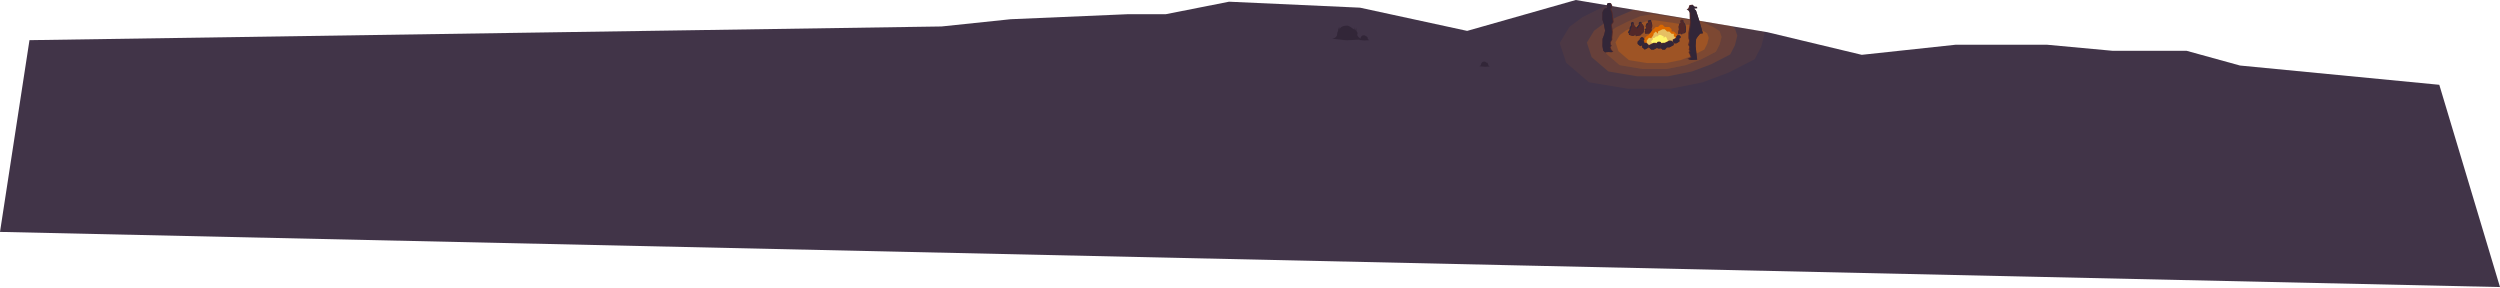
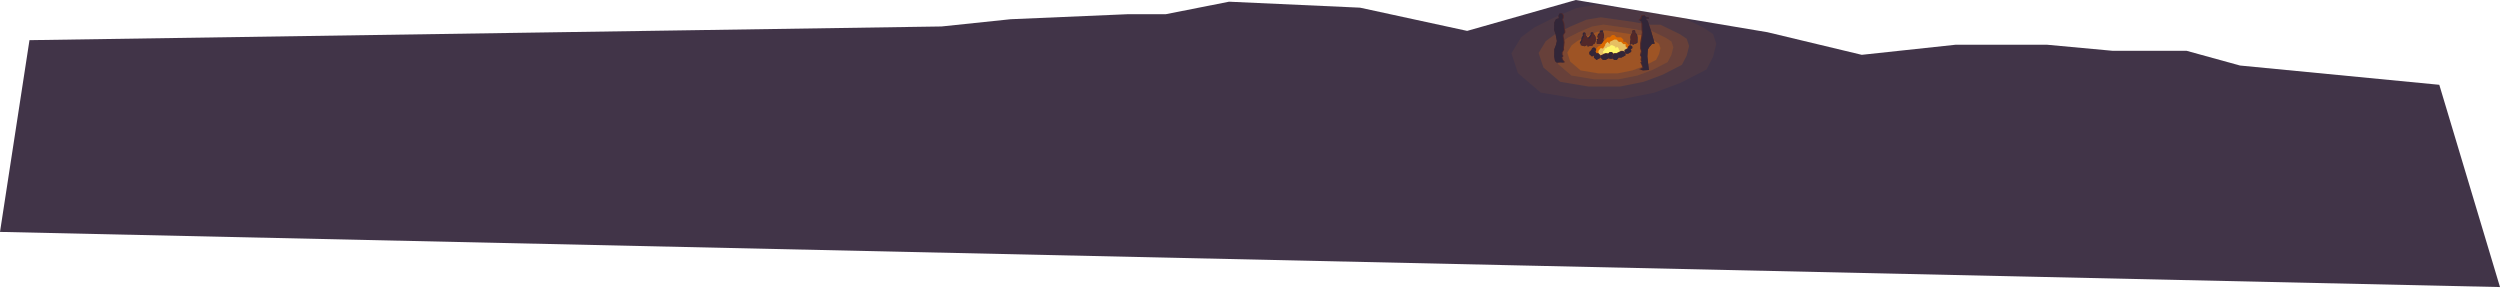
<svg xmlns="http://www.w3.org/2000/svg" width="100%" height="100%" viewBox="0 0 2871 330" version="1.1" xml:space="preserve" style="fill-rule:evenodd;clip-rule:evenodd;stroke-linejoin:round;stroke-miterlimit:1.414;">
  <g transform="matrix(1,0,0,1,-3104.24,-1843.58)">
+     <g transform="matrix(6.45239,0,0,4.17975,-6764.53,-1570.3)">
+       <g transform="matrix(-0.154981,0,0,0.239249,2196.05,326.161)">
+         <path d="M1499.72,2147.98L1728.56,2125.86L1789.84,2108.97L1874.64,2108.97L1950.25,2101.98L2055.19,2101.98L2162.96,2113.56L2271.28,2087.6L2491.39,2050.62L2616.12,2086.08L2739.18,2059.41L2889.58,2052.56L2962.05,2066.88L3005.04,2066.88L3140.38,2072.68L3219.79,2081L4267.16,2096.73L4301.01,2316.93L2550.16,2355.55L1430.01,2380.27L1499.72,2147.98Z" style="fill:rgb(65,52,72);" />
+         <clipPath id="_clip1">
+           <path d="M1499.72,2147.98L1728.56,2125.86L1789.84,2108.97L1874.64,2108.97L1950.25,2101.98L2055.19,2101.98L2162.96,2113.56L2271.28,2087.6L2491.39,2050.62L2616.12,2086.08L2739.18,2059.41L2889.58,2052.56L2962.05,2066.88L3005.04,2066.88L3140.38,2072.68L3219.79,2081L4267.16,2096.73L4301.01,2316.93L2550.16,2355.55L1430.01,2380.27L1499.72,2147.98Z" />
+         </clipPath>
+         <g clip-path="url(#_clip1)">
+           <g transform="matrix(-9.23405,0,0,5.98166,19840.5,-2879.41)">
+             <g transform="matrix(0.184037,0,0,0.284103,907.518,314.961)">
+               <path d="M5272,1827.93L5274,1834L5281,1840L5293,1842L5306,1842L5316,1840L5324,1837L5332,1832.89L5334,1829L5335,1825L5334,1822L5331,1820L5323,1816.11L5318,1816.11L5312,1815L5298,1813L5292,1814L5285,1817L5279,1820L5275,1822.97L5272,1827.93" style="fill:rgb(255,121,0);fill-opacity:0.25;" />
+             </g>
+             <g transform="matrix(0.234878,0,0,0.362588,637.882,171.53)">
+               <path d="M5272,1827.93L5274,1834L5281,1840L5293,1842L5306,1842L5316,1840L5324,1837L5332,1832.89L5334,1829L5335,1825L5334,1822L5331,1820L5323,1816.11L5318,1816.11L5312,1815L5298,1813L5292,1814L5285,1817L5279,1820L5275,1822.97L5272,1827.93" style="fill:rgb(255,121,0);fill-opacity:0.148;" />
+             </g>
+             <g transform="matrix(0.297035,0,0,0.458542,308.23,-3.82628)">
+               <path d="M5272,1827.93L5274,1834L5281,1840L5293,1842L5306,1842L5316,1840L5324,1837L5332,1832.89L5334,1829L5335,1825L5334,1822L5331,1820L5323,1816.11L5318,1816.11L5312,1815L5298,1813L5292,1814L5285,1817L5279,1820L5275,1822.97L5272,1827.93" style="fill:rgb(255,121,0);fill-opacity:0.148;" />
+             </g>
+             <g transform="matrix(0.404469,0,0,0.62439,-261.544,-306.913)">
+               <path d="M5272,1827.93L5274,1834L5281,1840L5293,1842L5306,1842L5316,1840L5324,1837L5332,1832.89L5334,1829L5335,1825L5334,1822L5331,1820L5323,1816.11L5318,1816.11L5312,1815L5298,1813L5292,1814L5285,1817L5279,1820L5275,1822.97L5272,1827.93" style="fill:rgb(255,121,0);fill-opacity:0.06;" />
+             </g>
+             <g transform="matrix(0.280898,0,0,0.43363,394.007,42.1479)">
+               <path d="M5295,1825L5296,1824L5297,1823.5L5297,1822L5298,1822L5299,1821L5300,1820L5301,1820L5302,1819L5303,1819L5304,1820L5306,1820L5307,1821L5307,1822L5308,1822L5310,1824L5309,1826L5306,1827L5303,1828L5299,1828L5296,1828L5294,1826L5295,1825" style="fill:rgb(218,104,0);" />
+               <clipPath id="_clip2">
+                 <path d="M5295,1825L5296,1824L5297,1823.5L5297,1822L5298,1822L5299,1821L5300,1820L5301,1820L5302,1819L5303,1819L5304,1820L5306,1820L5307,1821L5307,1822L5308,1822L5310,1824L5309,1826L5306,1827L5303,1828L5299,1828L5296,1828L5294,1826L5295,1825" />
+               </clipPath>
+               <g clip-path="url(#_clip2)">
+                 <g>
+                   <path d="M5296,1828L5296,1826L5297,1824.75L5298,1825L5299,1823.5L5299,1823L5300,1822L5301,1823L5301,1822L5303,1821L5304,1821L5305,1822L5306,1822L5307,1823L5308,1823L5308,1824L5309,1825L5309,1825.5L5308,1827L5306,1828L5303,1828L5299,1828L5296,1828" style="fill:rgb(230,191,99);" />
+                   <clipPath id="_clip3">
+                     <path d="M5296,1828L5296,1826L5297,1824.75L5298,1825L5299,1823.5L5299,1823L5300,1822L5301,1823L5301,1822L5303,1821L5304,1821L5305,1822L5306,1822L5307,1823L5308,1823L5308,1824L5309,1825L5309,1825.5L5308,1827L5306,1828L5303,1828L5299,1828L5296,1828" />
+                   </clipPath>
+                   <g clip-path="url(#_clip3)">
+                     <g id="_-Curve-" transform="matrix(-0.692308,0,0,0.692308,8973.46,562.808)">
+                       <path d="M5296,1828L5296,1826L5297,1824.75L5298,1825L5299,1823.5L5299,1823L5300,1822L5301,1823L5301,1822L5303,1821L5304,1821L5305,1822L5306,1822L5307,1823L5308,1823L5308,1824L5309,1825L5309,1825.5L5308,1827L5306,1828L5303,1828L5299,1828L5296,1828" style="fill:rgb(255,245,107);" />
+                     </g>
+                   </g>
+                 </g>
+               </g>
+             </g>
+             <g transform="matrix(1.81246,0,0,1.81246,-1506.14,-630.183)">
+               <g transform="matrix(0.154981,0,0,0.239249,1048.38,370.949)">
+                 <path d="M5297,1829L5298,1830L5299.16,1830L5301,1829L5301,1828L5300,1827L5299,1827L5297,1828L5297,1829Z" style="fill:rgb(82,40,41);" />
+                 <clipPath id="_clip4">
+                   <path d="M5297,1829L5298,1830L5299.16,1830L5301,1829L5301,1828L5300,1827L5299,1827L5297,1828L5297,1829Z" />
+                 </clipPath>
+                 <g clip-path="url(#_clip4)">
+                   <g transform="matrix(1,0,0,1,-0.165748,0.339982)">
+                     <path d="M5297,1829L5298,1830L5299.16,1830L5301,1829L5301,1828L5300,1827L5299,1827L5297,1828L5297,1829Z" style="fill:rgb(50,38,56);" />
+                   </g>
+                 </g>
+               </g>
+               <g transform="matrix(0.154981,0,0,0.239249,1049.46,370.709)">
+                 <path d="M5297,1829L5298,1830L5299.16,1830L5301,1829L5301,1828L5300,1827L5299,1827L5297,1828L5297,1829Z" style="fill:rgb(82,40,41);" />
+                 <clipPath id="_clip5">
+                   <path d="M5297,1829L5298,1830L5299.16,1830L5301,1829L5301,1828L5300,1827L5299,1827L5297,1828L5297,1829Z" />
+                 </clipPath>
+                 <g clip-path="url(#_clip5)">
+                   <g transform="matrix(1,0,0,1,0.243908,0.278546)">
+                     <path d="M5297,1829L5298,1830L5299.16,1830L5301,1829L5301,1828L5300,1827L5299,1827L5297,1828L5297,1829Z" style="fill:rgb(50,38,56);" />
+                   </g>
+                 </g>
+               </g>
+               <g transform="matrix(0.116236,0,0,0.199374,1255.24,443.262)">
+                 <path d="M5297,1829L5298,1830L5299.16,1830L5301,1829L5301,1828L5300,1827L5299,1827L5297,1828L5297,1829Z" style="fill:rgb(82,40,41);" />
+                 <clipPath id="_clip6">
+                   <path d="M5297,1829L5298,1830L5299.16,1830L5301,1829L5301,1828L5300,1827L5299,1827L5297,1828L5297,1829Z" />
+                 </clipPath>
+                 <g clip-path="url(#_clip6)">
+                   <g transform="matrix(1,0,0,1,0.245917,0.262345)">
+                     <path d="M5297,1829L5298,1830L5299.16,1830L5301,1829L5301,1828L5300,1827L5299,1827L5297,1828L5297,1829Z" style="fill:rgb(50,38,56);" />
+                   </g>
+                 </g>
+               </g>
+               <g transform="matrix(0.154981,0,0,0.239249,1048.84,370.829)">
+                 <path d="M5297,1829L5298,1830L5299.16,1830L5300,1829L5300,1828L5299,1827L5298,1827L5297,1828L5297,1829Z" style="fill:rgb(82,40,41);" />
+                 <clipPath id="_clip7">
+                   <path d="M5297,1829L5298,1830L5299.16,1830L5300,1829L5300,1828L5299,1827L5298,1827L5297,1828L5297,1829Z" />
+                 </clipPath>
+                 <g clip-path="url(#_clip7)">
+                   <g transform="matrix(1,0,0,1,0.0175673,0.222321)">
+                     <path d="M5297,1829L5298,1830L5299.16,1830L5300,1829L5300,1828L5299,1827L5298,1827L5297,1828L5297,1829Z" style="fill:rgb(50,38,56);" />
+                   </g>
+                 </g>
+               </g>
+               <g transform="matrix(0.154981,0,0,0.239249,1049.15,370.949)">
+                 <path d="M5297,1829L5298,1830L5299.16,1830L5300,1829L5300,1828L5299,1827L5298,1827L5297,1828L5297,1829Z" style="fill:rgb(82,40,41);" />
+                 <clipPath id="_clip8">
+                   <path d="M5297,1829L5298,1830L5299.16,1830L5300,1829L5300,1828L5299,1827L5298,1827L5297,1828L5297,1829Z" />
+                 </clipPath>
+                 <g clip-path="url(#_clip8)">
+                   <g transform="matrix(1,0,0,1,0.183861,0.250756)">
+                     <path d="M5297,1829L5298,1830L5299.16,1830L5300,1829L5300,1828L5299,1827L5298,1827L5297,1828L5297,1829Z" style="fill:rgb(50,38,56);" />
+                   </g>
+                 </g>
+               </g>
+               <g transform="matrix(0.103321,0,0,0.159499,1321.3,516.053)">
+                 <path d="M5298,1829L5299.16,1830L5301,1829L5301,1828L5300,1827L5299,1827L5298,1828L5298,1829Z" style="fill:rgb(82,40,41);" />
+                 <clipPath id="_clip9">
+                   <path d="M5298,1829L5299.16,1830L5301,1829L5301,1828L5300,1827L5299,1827L5298,1828L5298,1829Z" />
+                 </clipPath>
+                 <g clip-path="url(#_clip9)">
+                   <g transform="matrix(1,0,0,1,-0.25093,0.158404)">
+                     <path d="M5298,1829L5299.16,1830L5301,1829L5301,1828L5300,1827L5299,1827L5298,1828L5298,1829Z" style="fill:rgb(50,38,56);" />
+                   </g>
+                 </g>
+               </g>
+               <g transform="matrix(0.103321,0,0,0.159499,1323.78,515.814)">
+                 <path d="M5298,1829L5299.16,1830L5301,1829L5301,1828L5300,1827L5299,1827L5298,1828L5298,1829Z" style="fill:rgb(82,40,41);" />
+                 <clipPath id="_clip10">
+                   <path d="M5298,1829L5299.16,1830L5301,1829L5301,1828L5300,1827L5299,1827L5298,1828L5298,1829Z" />
+                 </clipPath>
+                 <g clip-path="url(#_clip10)">
+                   <g transform="matrix(1,0,0,1,0.375,0.375)">
+                     <path d="M5298,1829L5299.16,1830L5301,1829L5301,1828L5300,1827L5299,1827L5298,1828L5298,1829Z" style="fill:rgb(50,38,56);" />
+                   </g>
+                 </g>
+               </g>
+               <g transform="matrix(0.154981,0,0,0.239249,1047.76,370.949)">
+                 <path d="M5298,1829L5299.16,1830L5301,1829L5301,1828L5300,1827L5299,1827L5298,1828L5298,1829Z" style="fill:rgb(82,40,41);" />
+                 <clipPath id="_clip11">
+                   <path d="M5298,1829L5299.16,1830L5301,1829L5301,1828L5300,1827L5299,1827L5298,1828L5298,1829Z" />
+                 </clipPath>
+                 <g clip-path="url(#_clip11)">
+                   <g transform="matrix(1,0,0,1,-0.177658,0.189717)">
+                     <path d="M5298,1829L5299.16,1830L5301,1829L5301,1828L5300,1827L5299,1827L5298,1828L5298,1829Z" style="fill:rgb(50,38,56);" />
+                   </g>
+                 </g>
+               </g>
+               <g transform="matrix(0.154981,0,0,0.239249,1047.45,370.59)">
+                 <path d="M5298,1829L5299.16,1830L5301,1829L5301,1828L5300,1827L5299,1827L5298,1828L5298,1829Z" style="fill:rgb(82,40,41);" />
+                 <clipPath id="_clip12">
+                   <path d="M5298,1829L5299.16,1830L5301,1829L5301,1828L5300,1827L5299,1827L5298,1828L5298,1829Z" />
+                 </clipPath>
+                 <g clip-path="url(#_clip12)">
+                   <g transform="matrix(1,0,0,1,-0.168775,0.104411)">
+                     <path d="M5298,1829L5299.16,1830L5301,1829L5301,1828L5300,1827L5299,1827L5298,1828L5298,1829Z" style="fill:rgb(50,38,56);" />
+                   </g>
+                 </g>
+               </g>
+             </g>
+           </g>
+         </g>
+       </g>
+     </g>
+     <g transform="matrix(6.45239,0,0,4.17975,-6764.53,-1570.3)">
+       <g transform="matrix(0.221795,0,0,0.342391,620.267,165.847)">
+         <path d="M5380.45,1934.77L5381.08,1933.4L5380.39,1933.23L5380.53,1932.81L5381.22,1932.27L5381.75,1932.21L5381.57,1931.3L5381.06,1930.64L5381.49,1929.03L5381.9,1928.16L5382.98,1927.65L5382.88,1926.82L5383.36,1925.61L5385.36,1925.34L5386.17,1927.91L5386.51,1929.58L5386.23,1931.77L5385.76,1932.04L5385.84,1932.81L5386.08,1933.55L5385.57,1934.66L5384.31,1936.25L5382.03,1936.28L5380.75,1936.34L5380.49,1935.01" style="fill:rgb(50,38,56);" />
+         <clipPath id="_clip13">
+           <path d="M5380.45,1934.77L5381.08,1933.4L5380.39,1933.23L5380.53,1932.81L5381.22,1932.27L5381.75,1932.21L5381.57,1931.3L5381.06,1930.64L5381.49,1929.03L5381.9,1928.16L5382.98,1927.65L5382.88,1926.82L5383.36,1925.61L5385.36,1925.34L5386.17,1927.91L5386.51,1929.58L5386.23,1931.77L5385.76,1932.04L5385.84,1932.81L5386.08,1933.55L5385.57,1934.66L5384.31,1936.25L5382.03,1936.28L5380.75,1936.34L5380.49,1935.01" />
+         </clipPath>
+         <g clip-path="url(#_clip13)">
+           <g transform="matrix(1,0,0,1,0.0208078,1.24874)">
+             <path d="M5380.45,1934.77L5381.08,1933.4L5380.39,1933.23L5380.53,1932.81L5381.22,1932.27L5381.75,1932.21L5381.57,1931.3L5381.06,1930.64L5381.49,1929.03L5381.9,1928.16L5382.98,1927.65L5382.88,1926.82L5383.36,1925.61L5385.36,1925.34L5386.17,1927.91L5386.51,1929.58L5386.23,1931.77L5385.76,1932.04L5385.84,1932.81L5386.08,1933.55L5385.57,1934.66L5384.31,1936.25L5382.03,1936.28L5380.75,1936.34L5380.49,1935.01" style="fill:rgb(82,40,41);" />
+           </g>
+         </g>
+       </g>
+     </g>
+     <g transform="matrix(6.45239,0,0,4.17975,-6764.53,-1570.3)">
+       <g transform="matrix(0.221795,0,0,0.342391,620.267,165.847)">
+         <path d="M5414.59,1956.6L5417.72,1957.56L5422.52,1957.25L5422.04,1953.65L5421.27,1946.39L5421.48,1942.93L5421.69,1940.66L5422.88,1938.8L5424.96,1936.37L5427.11,1936.11L5424.35,1926.44L5422.48,1920.65L5421.57,1917.85L5420.38,1916.78L5420.17,1916.11L5422.56,1915.95L5422.3,1914.82L5420.02,1914.67L5418.86,1913.12L5416.29,1913.49L5415.5,1915.9L5414.05,1917.22L5415.59,1917.67L5416.4,1919.69L5416.56,1924.85L5416.85,1927.09L5416.06,1932.12L5415.43,1935.75L5415.43,1940.03L5416.08,1942.08L5415.25,1945.38L5416.1,1946.75L5415.74,1949.39L5416.44,1950.22L5415.57,1951.17L5416.4,1952.9L5417.26,1955.2L5414.59,1956.6" style="fill:rgb(82,40,41);" />
+         <clipPath id="_clip14">
+           <path d="M5414.59,1956.6L5417.72,1957.56L5422.52,1957.25L5422.04,1953.65L5421.27,1946.39L5421.48,1942.93L5421.69,1940.66L5422.88,1938.8L5424.96,1936.37L5427.11,1936.11L5424.35,1926.44L5422.48,1920.65L5421.57,1917.85L5420.38,1916.78L5420.17,1916.11L5422.56,1915.95L5422.3,1914.82L5420.02,1914.67L5418.86,1913.12L5416.29,1913.49L5415.5,1915.9L5414.05,1917.22L5415.59,1917.67L5416.4,1919.69L5416.56,1924.85L5416.85,1927.09L5416.06,1932.12L5415.43,1935.75L5415.43,1940.03L5416.08,1942.08L5415.25,1945.38L5416.1,1946.75L5415.74,1949.39L5416.44,1950.22L5415.57,1951.17L5416.4,1952.9L5417.26,1955.2L5414.59,1956.6" />
+         </clipPath>
+         <g clip-path="url(#_clip14)">
+           <g transform="matrix(1,0,0,1,0.804582,0.413577)">
+             <path d="M5414.59,1956.6L5417.72,1957.56L5422.52,1957.25L5422.04,1953.65L5421.27,1946.39L5421.48,1942.93L5421.69,1940.66L5422.88,1938.8L5424.96,1936.37L5427.11,1936.11L5424.35,1926.44L5422.48,1920.65L5421.57,1917.85L5420.38,1916.78L5420.17,1916.11L5422.56,1915.95L5422.3,1914.82L5420.02,1914.67L5418.86,1913.12L5416.29,1913.49L5415.5,1915.9L5414.05,1917.22L5415.59,1917.67L5416.4,1919.69L5416.56,1924.85L5416.85,1927.09L5416.06,1932.12L5415.43,1935.75L5415.43,1940.03L5416.08,1942.08L5415.25,1945.38L5416.1,1946.75L5415.74,1949.39L5416.44,1950.22L5415.57,1951.17L5416.4,1952.9L5417.26,1955.2L5414.59,1956.6" style="fill:rgb(50,38,56);" />
+           </g>
+         </g>
+       </g>
+     </g>
    <g transform="matrix(6.45239,0,0,4.17975,-6764.53,-1550.47)">
-       <g transform="matrix(1,0,0,1,0,-4.74425)">
-         <g transform="matrix(-0.154981,0,0,0.239249,2196.05,326.161)">
-           <path d="M1499.72,2147.98L1728.56,2125.86L1789.84,2108.97L1874.64,2108.97L1950.25,2101.98L2055.19,2101.98L2162.96,2113.56L2271.28,2087.6L2491.39,2050.62L2616.12,2086.08L2739.18,2059.41L2889.58,2052.56L2962.05,2066.88L3005.04,2066.88L3140.38,2072.68L3219.79,2081L4267.16,2096.73L4301.01,2316.93L2550.16,2355.55L1430.01,2380.27L1499.72,2147.98Z" style="fill:rgb(65,52,72);" />
-           <clipPath id="_clip1">
-             <path d="M1499.72,2147.98L1728.56,2125.86L1789.84,2108.97L1874.64,2108.97L1950.25,2101.98L2055.19,2101.98L2162.96,2113.56L2271.28,2087.6L2491.39,2050.62L2616.12,2086.08L2739.18,2059.41L2889.58,2052.56L2962.05,2066.88L3005.04,2066.88L3140.38,2072.68L3219.79,2081L4267.16,2096.73L4301.01,2316.93L2550.16,2355.55L1430.01,2380.27L1499.72,2147.98Z" />
-           </clipPath>
-           <g clip-path="url(#_clip1)">
-             <g transform="matrix(-9.23405,0,0,5.98166,19785.1,-2891.27)">
-               <g transform="matrix(0.184037,0,0,0.284103,907.518,314.961)">
-                 <path d="M5272,1827.93L5274,1834L5281,1840L5293,1842L5306,1842L5316,1840L5324,1837L5332,1832.89L5334,1829L5335,1825L5334,1822L5331,1820L5323,1816.11L5318,1816.11L5312,1815L5298,1813L5292,1814L5285,1817L5279,1820L5275,1822.97L5272,1827.93" style="fill:rgb(255,121,0);fill-opacity:0.25;" />
-               </g>
-               <g transform="matrix(0.234878,0,0,0.362588,637.882,171.53)">
-                 <path d="M5272,1827.93L5274,1834L5281,1840L5293,1842L5306,1842L5316,1840L5324,1837L5332,1832.89L5334,1829L5335,1825L5334,1822L5331,1820L5323,1816.11L5318,1816.11L5312,1815L5298,1813L5292,1814L5285,1817L5279,1820L5275,1822.97L5272,1827.93" style="fill:rgb(255,121,0);fill-opacity:0.148;" />
-               </g>
-               <g transform="matrix(0.297035,0,0,0.458542,308.23,-3.82628)">
-                 <path d="M5272,1827.93L5274,1834L5281,1840L5293,1842L5306,1842L5316,1840L5324,1837L5332,1832.89L5334,1829L5335,1825L5334,1822L5331,1820L5323,1816.11L5318,1816.11L5312,1815L5298,1813L5292,1814L5285,1817L5279,1820L5275,1822.97L5272,1827.93" style="fill:rgb(255,121,0);fill-opacity:0.148;" />
-               </g>
-               <g transform="matrix(0.404469,0,0,0.62439,-261.544,-306.913)">
-                 <path d="M5272,1827.93L5274,1834L5281,1840L5293,1842L5306,1842L5316,1840L5324,1837L5332,1832.89L5334,1829L5335,1825L5334,1822L5331,1820L5323,1816.11L5318,1816.11L5312,1815L5298,1813L5292,1814L5285,1817L5279,1820L5275,1822.97L5272,1827.93" style="fill:rgb(255,121,0);fill-opacity:0.06;" />
-               </g>
-               <g transform="matrix(0.280898,0,0,0.43363,394.007,42.1479)">
-                 <path d="M5295,1825L5296,1824L5297,1823.5L5297,1822L5298,1822L5299,1821L5300,1820L5301,1820L5302,1819L5303,1819L5304,1820L5306,1820L5307,1821L5307,1822L5308,1822L5310,1824L5309,1826L5306,1827L5303,1828L5299,1828L5296,1828L5294,1826L5295,1825" style="fill:rgb(218,104,0);" />
-                 <clipPath id="_clip2">
-                   <path d="M5295,1825L5296,1824L5297,1823.5L5297,1822L5298,1822L5299,1821L5300,1820L5301,1820L5302,1819L5303,1819L5304,1820L5306,1820L5307,1821L5307,1822L5308,1822L5310,1824L5309,1826L5306,1827L5303,1828L5299,1828L5296,1828L5294,1826L5295,1825" />
-                 </clipPath>
-                 <g clip-path="url(#_clip2)">
-                   <g>
-                     <path d="M5296,1828L5296,1826L5297,1824.75L5298,1825L5299,1823.5L5299,1823L5300,1822L5301,1823L5301,1822L5303,1821L5304,1821L5305,1822L5306,1822L5307,1823L5308,1823L5308,1824L5309,1825L5309,1825.5L5308,1827L5306,1828L5303,1828L5299,1828L5296,1828" style="fill:rgb(230,191,99);" />
-                     <clipPath id="_clip3">
-                       <path d="M5296,1828L5296,1826L5297,1824.75L5298,1825L5299,1823.5L5299,1823L5300,1822L5301,1823L5301,1822L5303,1821L5304,1821L5305,1822L5306,1822L5307,1823L5308,1823L5308,1824L5309,1825L5309,1825.5L5308,1827L5306,1828L5303,1828L5299,1828L5296,1828" />
-                     </clipPath>
-                     <g clip-path="url(#_clip3)">
-                       <g id="_-Curve-" transform="matrix(-0.692308,0,0,0.692308,8973.46,562.808)">
-                         <path d="M5296,1828L5296,1826L5297,1824.75L5298,1825L5299,1823.5L5299,1823L5300,1822L5301,1823L5301,1822L5303,1821L5304,1821L5305,1822L5306,1822L5307,1823L5308,1823L5308,1824L5309,1825L5309,1825.5L5308,1827L5306,1828L5303,1828L5299,1828L5296,1828" style="fill:rgb(255,245,107);" />
-                       </g>
-                     </g>
-                   </g>
-                 </g>
-               </g>
-               <g transform="matrix(1.81246,0,0,1.81246,-1506.14,-630.183)">
-                 <g transform="matrix(0.154981,0,0,0.239249,1048.38,370.949)">
-                   <path d="M5297,1829L5298,1830L5299.16,1830L5301,1829L5301,1828L5300,1827L5299,1827L5297,1828L5297,1829Z" style="fill:rgb(82,40,41);" />
-                   <clipPath id="_clip4">
-                     <path d="M5297,1829L5298,1830L5299.16,1830L5301,1829L5301,1828L5300,1827L5299,1827L5297,1828L5297,1829Z" />
-                   </clipPath>
-                   <g clip-path="url(#_clip4)">
-                     <g transform="matrix(1,0,0,1,-0.165748,0.339982)">
-                       <path d="M5297,1829L5298,1830L5299.16,1830L5301,1829L5301,1828L5300,1827L5299,1827L5297,1828L5297,1829Z" style="fill:rgb(50,38,56);" />
-                     </g>
-                   </g>
-                 </g>
-                 <g transform="matrix(0.154981,0,0,0.239249,1049.46,370.709)">
-                   <path d="M5297,1829L5298,1830L5299.16,1830L5301,1829L5301,1828L5300,1827L5299,1827L5297,1828L5297,1829Z" style="fill:rgb(82,40,41);" />
-                   <clipPath id="_clip5">
-                     <path d="M5297,1829L5298,1830L5299.16,1830L5301,1829L5301,1828L5300,1827L5299,1827L5297,1828L5297,1829Z" />
-                   </clipPath>
-                   <g clip-path="url(#_clip5)">
-                     <g transform="matrix(1,0,0,1,0.243908,0.278546)">
-                       <path d="M5297,1829L5298,1830L5299.16,1830L5301,1829L5301,1828L5300,1827L5299,1827L5297,1828L5297,1829Z" style="fill:rgb(50,38,56);" />
-                     </g>
-                   </g>
-                 </g>
-                 <g transform="matrix(0.116236,0,0,0.199374,1255.24,443.262)">
-                   <path d="M5297,1829L5298,1830L5299.16,1830L5301,1829L5301,1828L5300,1827L5299,1827L5297,1828L5297,1829Z" style="fill:rgb(82,40,41);" />
-                   <clipPath id="_clip6">
-                     <path d="M5297,1829L5298,1830L5299.16,1830L5301,1829L5301,1828L5300,1827L5299,1827L5297,1828L5297,1829Z" />
-                   </clipPath>
-                   <g clip-path="url(#_clip6)">
-                     <g transform="matrix(1,0,0,1,0.245917,0.262345)">
-                       <path d="M5297,1829L5298,1830L5299.16,1830L5301,1829L5301,1828L5300,1827L5299,1827L5297,1828L5297,1829Z" style="fill:rgb(50,38,56);" />
-                     </g>
-                   </g>
-                 </g>
-                 <g transform="matrix(0.154981,0,0,0.239249,1048.84,370.829)">
-                   <path d="M5297,1829L5298,1830L5299.16,1830L5300,1829L5300,1828L5299,1827L5298,1827L5297,1828L5297,1829Z" style="fill:rgb(82,40,41);" />
-                   <clipPath id="_clip7">
-                     <path d="M5297,1829L5298,1830L5299.16,1830L5300,1829L5300,1828L5299,1827L5298,1827L5297,1828L5297,1829Z" />
-                   </clipPath>
-                   <g clip-path="url(#_clip7)">
-                     <g transform="matrix(1,0,0,1,0.0175673,0.222321)">
-                       <path d="M5297,1829L5298,1830L5299.16,1830L5300,1829L5300,1828L5299,1827L5298,1827L5297,1828L5297,1829Z" style="fill:rgb(50,38,56);" />
-                     </g>
-                   </g>
-                 </g>
-                 <g transform="matrix(0.154981,0,0,0.239249,1049.15,370.949)">
-                   <path d="M5297,1829L5298,1830L5299.16,1830L5300,1829L5300,1828L5299,1827L5298,1827L5297,1828L5297,1829Z" style="fill:rgb(82,40,41);" />
-                   <clipPath id="_clip8">
-                     <path d="M5297,1829L5298,1830L5299.16,1830L5300,1829L5300,1828L5299,1827L5298,1827L5297,1828L5297,1829Z" />
-                   </clipPath>
-                   <g clip-path="url(#_clip8)">
-                     <g transform="matrix(1,0,0,1,0.183861,0.250756)">
-                       <path d="M5297,1829L5298,1830L5299.16,1830L5300,1829L5300,1828L5299,1827L5298,1827L5297,1828L5297,1829Z" style="fill:rgb(50,38,56);" />
-                     </g>
-                   </g>
-                 </g>
-                 <g transform="matrix(0.103321,0,0,0.159499,1321.3,516.053)">
-                   <path d="M5298,1829L5299.16,1830L5301,1829L5301,1828L5300,1827L5299,1827L5298,1828L5298,1829Z" style="fill:rgb(82,40,41);" />
-                   <clipPath id="_clip9">
-                     <path d="M5298,1829L5299.16,1830L5301,1829L5301,1828L5300,1827L5299,1827L5298,1828L5298,1829Z" />
-                   </clipPath>
-                   <g clip-path="url(#_clip9)">
-                     <g transform="matrix(1,0,0,1,-0.25093,0.158404)">
-                       <path d="M5298,1829L5299.16,1830L5301,1829L5301,1828L5300,1827L5299,1827L5298,1828L5298,1829Z" style="fill:rgb(50,38,56);" />
-                     </g>
-                   </g>
-                 </g>
-                 <g transform="matrix(0.103321,0,0,0.159499,1323.78,515.814)">
-                   <path d="M5298,1829L5299.16,1830L5301,1829L5301,1828L5300,1827L5299,1827L5298,1828L5298,1829Z" style="fill:rgb(82,40,41);" />
-                   <clipPath id="_clip10">
-                     <path d="M5298,1829L5299.16,1830L5301,1829L5301,1828L5300,1827L5299,1827L5298,1828L5298,1829Z" />
-                   </clipPath>
-                   <g clip-path="url(#_clip10)">
-                     <g transform="matrix(1,0,0,1,0.375,0.375)">
-                       <path d="M5298,1829L5299.16,1830L5301,1829L5301,1828L5300,1827L5299,1827L5298,1828L5298,1829Z" style="fill:rgb(50,38,56);" />
-                     </g>
-                   </g>
-                 </g>
-                 <g transform="matrix(0.154981,0,0,0.239249,1047.76,370.949)">
-                   <path d="M5298,1829L5299.16,1830L5301,1829L5301,1828L5300,1827L5299,1827L5298,1828L5298,1829Z" style="fill:rgb(82,40,41);" />
-                   <clipPath id="_clip11">
-                     <path d="M5298,1829L5299.16,1830L5301,1829L5301,1828L5300,1827L5299,1827L5298,1828L5298,1829Z" />
-                   </clipPath>
-                   <g clip-path="url(#_clip11)">
-                     <g transform="matrix(1,0,0,1,-0.177658,0.189717)">
-                       <path d="M5298,1829L5299.16,1830L5301,1829L5301,1828L5300,1827L5299,1827L5298,1828L5298,1829Z" style="fill:rgb(50,38,56);" />
-                     </g>
-                   </g>
-                 </g>
-                 <g transform="matrix(0.154981,0,0,0.239249,1047.45,370.59)">
-                   <path d="M5298,1829L5299.16,1830L5301,1829L5301,1828L5300,1827L5299,1827L5298,1828L5298,1829Z" style="fill:rgb(82,40,41);" />
-                   <clipPath id="_clip12">
-                     <path d="M5298,1829L5299.16,1830L5301,1829L5301,1828L5300,1827L5299,1827L5298,1828L5298,1829Z" />
-                   </clipPath>
-                   <g clip-path="url(#_clip12)">
-                     <g transform="matrix(1,0,0,1,-0.168775,0.104411)">
-                       <path d="M5298,1829L5299.16,1830L5301,1829L5301,1828L5300,1827L5299,1827L5298,1828L5298,1829Z" style="fill:rgb(50,38,56);" />
-                     </g>
-                   </g>
-                 </g>
-               </g>
-             </g>
-           </g>
-         </g>
-         <g transform="matrix(-0.068985,-0.000155272,-0.000100582,0.106494,1901.55,612.858)">
-           <path d="M1915.17,1983.65C1922.25,1983.65 1930.19,1985.43 1933.38,1990.68C1933.84,1991.43 1934.71,1986.75 1934.89,1986.47C1935.1,1986.13 1934.93,1992.45 1935.17,1992.77C1935.29,1992.94 1935.41,1993.12 1935.53,1993.29C1936.45,1994.67 1937.57,1987.81 1937.67,1987.57C1937.91,1986.99 1938.01,1996.63 1938.32,1997.16C1939.93,1999.91 1940.83,2002.73 1940.83,2005.26C1940.83,2008.6 1941.88,2014.52 1953.57,2017.94C1944.88,2017.63 1923.71,2021.44 1914.7,2021.44C1905.99,2021.44 1890.61,2019.61 1878.29,2019.75C1874.19,2019.8 1891.62,2012.63 1888.57,2005.26C1887.5,2002.68 1888.74,2000.04 1891.06,1997.68C1891.32,1997.42 1891.74,1988.01 1891.97,1988.31C1892.04,1988.4 1892.29,1996.66 1892.73,1996.18C1892.93,1995.96 1893.15,1995.75 1893.38,1995.55C1893.59,1995.37 1893.79,1989.22 1893.8,1989.5C1893.8,1989.67 1894.28,1995.01 1894.65,1994.61C1894.73,1994.52 1894.86,1994.48 1894.96,1994.42C1895.26,1994.23 1895.75,1986.63 1895.73,1986.99C1895.71,1987.32 1896.21,1993.93 1896.66,1993.48C1897.08,1993.05 1897.74,1992.94 1898.26,1992.68C1902.75,1990.42 1908.95,1983.65 1915.17,1983.65Z" style="fill:rgb(50,38,56);" />
-           <g transform="matrix(0.355973,0,0,0.355973,1189.61,1302.29)">
-             <path d="M1915.17,1983.65C1922.25,1983.65 1930.19,1985.43 1933.38,1990.68C1933.84,1991.43 1934.93,1992.45 1935.17,1992.77C1935.29,1992.94 1935.41,1993.12 1935.53,1993.29C1936.45,1994.67 1938.01,1996.63 1938.32,1997.16C1939.93,1999.91 1940.83,2002.73 1940.83,2005.26C1940.83,2008.6 1941.88,2014.52 1953.57,2017.94C1944.88,2017.63 1923.71,2021.44 1914.7,2021.44C1905.99,2021.44 1890.61,2019.61 1878.29,2019.75C1874.19,2019.8 1891.62,2012.63 1888.57,2005.26C1887.5,2002.68 1888.74,2000.04 1891.06,1997.68C1891.32,1997.42 1892.29,1996.66 1892.73,1996.18C1892.93,1995.96 1893.15,1995.75 1893.38,1995.55C1893.59,1995.37 1893.79,1989.22 1893.8,1989.5C1893.8,1989.67 1894.28,1995.01 1894.65,1994.61C1894.73,1994.52 1894.86,1994.48 1894.96,1994.42C1895.26,1994.23 1895.75,1986.63 1895.73,1986.99C1895.71,1987.32 1896.21,1993.93 1896.66,1993.48C1897.08,1993.05 1897.74,1992.94 1898.26,1992.68C1902.75,1990.42 1908.95,1983.65 1915.17,1983.65Z" style="fill:rgb(50,38,56);" />
-           </g>
-           <g transform="matrix(0.355973,0,0,0.355973,878.813,1369.67)">
-             <path d="M1915.17,1983.65C1922.25,1983.65 1930.19,1985.43 1933.38,1990.68C1933.84,1991.43 1934.93,1992.45 1935.17,1992.77C1935.29,1992.94 1935.41,1993.12 1935.53,1993.29C1936.45,1994.67 1938.01,1996.63 1938.32,1997.16C1939.93,1999.91 1940.83,2002.73 1940.83,2005.26C1940.83,2008.6 1941.88,2014.52 1953.57,2017.94C1944.88,2017.63 1923.71,2021.44 1914.7,2021.44C1905.99,2021.44 1890.61,2019.61 1878.29,2019.75C1874.19,2019.8 1891.62,2012.63 1888.57,2005.26C1887.5,2002.68 1888.74,2000.04 1891.06,1997.68C1891.32,1997.42 1892.29,1996.66 1892.73,1996.18C1892.93,1995.96 1893.15,1995.75 1893.38,1995.55C1893.59,1995.37 1893.79,1989.22 1893.8,1989.5C1893.8,1989.67 1894.28,1995.01 1894.65,1994.61C1894.73,1994.52 1894.86,1994.48 1894.96,1994.42C1895.26,1994.23 1895.75,1986.63 1895.73,1986.99C1895.71,1987.32 1896.21,1993.93 1896.66,1993.48C1897.08,1993.05 1897.74,1992.94 1898.26,1992.68C1902.75,1990.42 1908.95,1983.65 1915.17,1983.65Z" style="fill:rgb(50,38,56);" />
-           </g>
-         </g>
-         <g transform="matrix(0.221795,0,0,0.342391,628.852,163.008)">
-           <path d="M5380.45,1934.77L5381.08,1933.4L5380.39,1933.23L5380.53,1932.81L5381.22,1932.27L5381.75,1932.21L5381.57,1931.3L5381.06,1930.64L5381.49,1929.03L5381.9,1928.16L5382.98,1927.65L5382.88,1926.82L5383.36,1925.61L5385.36,1925.34L5386.17,1927.91L5386.51,1929.58L5386.23,1931.77L5385.76,1932.04L5385.84,1932.81L5386.08,1933.55L5385.57,1934.66L5384.31,1936.25L5382.03,1936.28L5380.75,1936.34L5380.49,1935.01" style="fill:rgb(50,38,56);" />
-           <clipPath id="_clip13">
-             <path d="M5380.45,1934.77L5381.08,1933.4L5380.39,1933.23L5380.53,1932.81L5381.22,1932.27L5381.75,1932.21L5381.57,1931.3L5381.06,1930.64L5381.49,1929.03L5381.9,1928.16L5382.98,1927.65L5382.88,1926.82L5383.36,1925.61L5385.36,1925.34L5386.17,1927.91L5386.51,1929.58L5386.23,1931.77L5385.76,1932.04L5385.84,1932.81L5386.08,1933.55L5385.57,1934.66L5384.31,1936.25L5382.03,1936.28L5380.75,1936.34L5380.49,1935.01" />
-           </clipPath>
-           <g clip-path="url(#_clip13)">
-             <g transform="matrix(1,0,0,1,0.0208078,1.24874)">
-               <path d="M5380.45,1934.77L5381.08,1933.4L5380.39,1933.23L5380.53,1932.81L5381.22,1932.27L5381.75,1932.21L5381.57,1931.3L5381.06,1930.64L5381.49,1929.03L5381.9,1928.16L5382.98,1927.65L5382.88,1926.82L5383.36,1925.61L5385.36,1925.34L5386.17,1927.91L5386.51,1929.58L5386.23,1931.77L5385.76,1932.04L5385.84,1932.81L5386.08,1933.55L5385.57,1934.66L5384.31,1936.25L5382.03,1936.28L5380.75,1936.34L5380.49,1935.01" style="fill:rgb(82,40,41);" />
-             </g>
-           </g>
-         </g>
-         <g transform="matrix(0.221795,0,0,0.342391,628.852,163.008)">
-           <path d="M5414.59,1956.6L5417.72,1957.56L5422.52,1957.25L5422.04,1953.65L5421.27,1946.39L5421.48,1942.93L5421.69,1940.66L5422.88,1938.8L5424.96,1936.37L5427.11,1936.11L5424.35,1926.44L5422.48,1920.65L5421.57,1917.85L5420.38,1916.78L5420.17,1916.11L5422.56,1915.95L5422.3,1914.82L5420.02,1914.67L5418.86,1913.12L5416.29,1913.49L5415.5,1915.9L5414.05,1917.22L5415.59,1917.67L5416.4,1919.69L5416.56,1924.85L5416.85,1927.09L5416.06,1932.12L5415.43,1935.75L5415.43,1940.03L5416.08,1942.08L5415.25,1945.38L5416.1,1946.75L5415.74,1949.39L5416.44,1950.22L5415.57,1951.17L5416.4,1952.9L5417.26,1955.2L5414.59,1956.6" style="fill:rgb(82,40,41);" />
-           <clipPath id="_clip14">
-             <path d="M5414.59,1956.6L5417.72,1957.56L5422.52,1957.25L5422.04,1953.65L5421.27,1946.39L5421.48,1942.93L5421.69,1940.66L5422.88,1938.8L5424.96,1936.37L5427.11,1936.11L5424.35,1926.44L5422.48,1920.65L5421.57,1917.85L5420.38,1916.78L5420.17,1916.11L5422.56,1915.95L5422.3,1914.82L5420.02,1914.67L5418.86,1913.12L5416.29,1913.49L5415.5,1915.9L5414.05,1917.22L5415.59,1917.67L5416.4,1919.69L5416.56,1924.85L5416.85,1927.09L5416.06,1932.12L5415.43,1935.75L5415.43,1940.03L5416.08,1942.08L5415.25,1945.38L5416.1,1946.75L5415.74,1949.39L5416.44,1950.22L5415.57,1951.17L5416.4,1952.9L5417.26,1955.2L5414.59,1956.6" />
-           </clipPath>
-           <g clip-path="url(#_clip14)">
-             <g transform="matrix(1,0,0,1,0.804582,0.413577)">
-               <path d="M5414.59,1956.6L5417.72,1957.56L5422.52,1957.25L5422.04,1953.65L5421.27,1946.39L5421.48,1942.93L5421.69,1940.66L5422.88,1938.8L5424.96,1936.37L5427.11,1936.11L5424.35,1926.44L5422.48,1920.65L5421.57,1917.85L5420.38,1916.78L5420.17,1916.11L5422.56,1915.95L5422.3,1914.82L5420.02,1914.67L5418.86,1913.12L5416.29,1913.49L5415.5,1915.9L5414.05,1917.22L5415.59,1917.67L5416.4,1919.69L5416.56,1924.85L5416.85,1927.09L5416.06,1932.12L5415.43,1935.75L5415.43,1940.03L5416.08,1942.08L5415.25,1945.38L5416.1,1946.75L5415.74,1949.39L5416.44,1950.22L5415.57,1951.17L5416.4,1952.9L5417.26,1955.2L5414.59,1956.6" style="fill:rgb(50,38,56);" />
-             </g>
-           </g>
-         </g>
-       </g>
-     </g>
-     <g transform="matrix(6.45239,0,0,4.17975,-6764.53,-1550.47)">
-       <g transform="matrix(0.221795,0,0,0.342391,628.786,158.581)">
+       <g transform="matrix(0.221795,0,0,0.342391,620.2,161.421)">
        <path d="M5354.3,1912.12L5353.54,1910.94L5352.36,1910.79L5350.91,1911.13L5350.2,1912.87L5350.52,1914.75L5348.18,1915.56L5346.8,1918.23L5346.69,1924.16L5347.9,1927.67L5348.66,1931.68L5348.95,1933.04L5348.13,1936.41L5346.89,1939.65L5346.77,1945.45L5347.44,1949.15L5348.85,1950.43L5351.74,1950.21L5353.71,1950.34L5355.6,1950.12L5354.53,1948.87L5353.89,1948.03L5353.36,1946.25L5354.32,1945.15L5353.62,1944.17L5353.54,1942.28L5354.77,1940.1L5354.61,1938.73L5355.14,1934.13L5354.85,1931.94L5354.42,1929.3L5354.35,1928.22L5355.81,1926.12L5355.63,1924.44L5355.26,1922.82L5355.07,1919.98L5354.83,1918.41L5353.85,1916.12L5353.97,1914.93L5354.59,1915L5354.48,1913.74L5354.65,1912.94L5354.3,1912.12" style="fill:rgb(82,40,41);" />
        <clipPath id="_clip15">
          <path d="M5354.3,1912.12L5353.54,1910.94L5352.36,1910.79L5350.91,1911.13L5350.2,1912.87L5350.52,1914.75L5348.18,1915.56L5346.8,1918.23L5346.69,1924.16L5347.9,1927.67L5348.66,1931.68L5348.95,1933.04L5348.13,1936.41L5346.89,1939.65L5346.77,1945.45L5347.44,1949.15L5348.85,1950.43L5351.74,1950.21L5353.71,1950.34L5355.6,1950.12L5354.53,1948.87L5353.89,1948.03L5353.36,1946.25L5354.32,1945.15L5353.62,1944.17L5353.54,1942.28L5354.77,1940.1L5354.61,1938.73L5355.14,1934.13L5354.85,1931.94L5354.42,1929.3L5354.35,1928.22L5355.81,1926.12L5355.63,1924.44L5355.26,1922.82L5355.07,1919.98L5354.83,1918.41L5353.85,1916.12L5353.97,1914.93L5354.59,1915L5354.48,1913.74L5354.65,1912.94L5354.3,1912.12" />
        </clipPath>
        <g clip-path="url(#_clip15)">
          <g transform="matrix(1,0,0,1,-0.675105,0.0889751)">
            <path d="M5354.3,1912.12L5353.54,1910.94L5352.36,1910.79L5350.91,1911.13L5350.2,1912.87L5350.52,1914.75L5348.18,1915.56L5346.8,1918.23L5346.69,1924.16L5347.9,1927.67L5348.66,1931.68L5348.95,1933.04L5348.13,1936.41L5346.89,1939.65L5346.77,1945.45L5347.44,1949.15L5348.85,1950.43L5351.74,1950.21L5353.71,1950.34L5355.6,1950.12L5354.53,1948.87L5353.89,1948.03L5353.36,1946.25L5354.32,1945.15L5353.62,1944.17L5353.54,1942.28L5354.77,1940.1L5354.61,1938.73L5355.14,1934.13L5354.85,1931.94L5354.42,1929.3L5354.35,1928.22L5355.81,1926.12L5355.63,1924.44L5355.26,1922.82L5355.07,1919.98L5354.83,1918.41L5353.85,1916.12L5353.97,1914.93L5354.59,1915L5354.48,1913.74L5354.65,1912.94L5354.3,1912.12" style="fill:rgb(50,38,56);" />
          </g>
        </g>
      </g>
    </g>
    <g transform="matrix(6.45239,0,0,4.17975,-6764.53,-1550.47)">
-       <g transform="matrix(0.221795,0,0,0.342391,628.781,158.581)">
+       <g transform="matrix(0.221795,0,0,0.342391,620.196,161.421)">
        <path d="M5369.84,1928.74L5369.7,1927.91L5369.7,1927L5370.2,1926.26L5371.21,1926.07L5372.02,1926.68L5372,1927.67L5372.04,1928.64L5372.95,1929.47L5373.96,1930.89L5373.94,1930.36L5374.78,1929.59L5375.69,1928.35L5376.07,1928.14L5375.94,1927.35L5376.2,1926.25L5377.15,1925.92L5378.08,1926.2L5378.33,1927.1L5378.33,1927.69L5379.26,1928.23L5379.98,1929.82L5380.15,1931.34L5380.3,1932.37L5380.09,1932.54L5379.98,1933.36L5379.48,1934.95L5378.33,1935.45L5377.56,1936.67L5376.32,1937.01L5375.15,1937.11L5373.59,1937.64L5373.39,1936.5L5373.01,1935.83L5372.41,1937.02L5370.97,1937.25L5369.09,1936.69L5368.05,1936.49L5368.05,1935.14L5367.43,1935.06L5367.44,1934.04L5368.46,1932.38L5368.62,1930.81L5369.3,1929.42L5369.84,1928.74" style="fill:rgb(50,38,56);" />
        <clipPath id="_clip16">
          <path d="M5369.84,1928.74L5369.7,1927.91L5369.7,1927L5370.2,1926.26L5371.21,1926.07L5372.02,1926.68L5372,1927.67L5372.04,1928.64L5372.95,1929.47L5373.96,1930.89L5373.94,1930.36L5374.78,1929.59L5375.69,1928.35L5376.07,1928.14L5375.94,1927.35L5376.2,1926.25L5377.15,1925.92L5378.08,1926.2L5378.33,1927.1L5378.33,1927.69L5379.26,1928.23L5379.98,1929.82L5380.15,1931.34L5380.3,1932.37L5380.09,1932.54L5379.98,1933.36L5379.48,1934.95L5378.33,1935.45L5377.56,1936.67L5376.32,1937.01L5375.15,1937.11L5373.59,1937.64L5373.39,1936.5L5373.01,1935.83L5372.41,1937.02L5370.97,1937.25L5369.09,1936.69L5368.05,1936.49L5368.05,1935.14L5367.43,1935.06L5367.44,1934.04L5368.46,1932.38L5368.62,1930.81L5369.3,1929.42L5369.84,1928.74" />
        </clipPath>
        <g clip-path="url(#_clip16)">
          <g transform="matrix(1,0,0,1,0.844708,0.886543)">
            <path d="M5369.84,1928.74L5369.7,1927.91L5369.7,1927L5370.2,1926.26L5371.21,1926.07L5372.02,1926.68L5372,1927.67L5372.04,1928.64L5372.95,1929.47L5373.96,1930.89L5373.94,1930.36L5374.78,1929.59L5375.69,1928.35L5376.07,1928.14L5375.94,1927.35L5376.2,1926.25L5377.15,1925.92L5378.08,1926.2L5378.33,1927.1L5378.33,1927.69L5379.26,1928.23L5379.98,1929.82L5380.15,1931.34L5380.3,1932.37L5380.09,1932.54L5379.98,1933.36L5379.48,1934.95L5378.33,1935.45L5377.56,1936.67L5376.32,1937.01L5375.15,1937.11L5373.59,1937.64L5373.39,1936.5L5373.01,1935.83L5372.41,1937.02L5370.97,1937.25L5369.09,1936.69L5368.05,1936.49L5368.05,1935.14L5367.43,1935.06L5367.44,1934.04L5368.46,1932.38L5368.62,1930.81L5369.3,1929.42L5369.84,1928.74" style="fill:rgb(82,40,41);" />
          </g>
        </g>
      </g>
    </g>
    <g transform="matrix(6.45239,0,0,4.17975,-6764.53,-1550.47)">
-       <g transform="matrix(0.221795,0,0,0.342391,628.786,158.581)">
+       <g transform="matrix(0.221795,0,0,0.342391,620.2,161.421)">
        <path d="M5407.69,1934.2L5407.55,1935.13L5407.67,1935.86L5408.35,1935.91L5409.25,1934.88L5409.6,1935.84L5410.41,1936.02L5410.84,1936.02L5411.11,1935.22L5412.4,1935.31L5413.75,1934.29L5413.79,1930.16L5413.44,1928.32L5412.32,1926.48L5411.83,1926.34L5411.91,1924.98L5411.16,1924.33L5410.16,1924.33L5409.42,1924.98L5409.43,1925.8L5409.71,1926.96L5408.81,1927.27L5408.29,1928.38L5407.97,1929.82L5408.03,1930.8L5408.18,1931.99L5407.86,1933.14L5407.69,1934.2Z" style="fill:rgb(50,38,56);" />
        <clipPath id="_clip17">
          <path d="M5407.69,1934.2L5407.55,1935.13L5407.67,1935.86L5408.35,1935.91L5409.25,1934.88L5409.6,1935.84L5410.41,1936.02L5410.84,1936.02L5411.11,1935.22L5412.4,1935.31L5413.75,1934.29L5413.79,1930.16L5413.44,1928.32L5412.32,1926.48L5411.83,1926.34L5411.91,1924.98L5411.16,1924.33L5410.16,1924.33L5409.42,1924.98L5409.43,1925.8L5409.71,1926.96L5408.81,1927.27L5408.29,1928.38L5407.97,1929.82L5408.03,1930.8L5408.18,1931.99L5407.86,1933.14L5407.69,1934.2Z" />
        </clipPath>
        <g clip-path="url(#_clip17)">
          <g transform="matrix(1,0,0,1,-0.560432,-0.159786)">
            <path d="M5407.69,1934.2L5407.55,1935.13L5407.67,1935.86L5408.35,1935.91L5409.25,1934.88L5409.6,1935.84L5410.41,1936.02L5410.84,1936.02L5411.11,1935.22L5412.4,1935.31L5413.75,1934.29L5413.79,1930.16L5413.44,1928.32L5412.32,1926.48L5411.83,1926.34L5411.91,1924.98L5411.16,1924.33L5410.16,1924.33L5409.42,1924.98L5409.43,1925.8L5409.71,1926.96L5408.81,1927.27L5408.29,1928.38L5407.97,1929.82L5408.03,1930.8L5408.18,1931.99L5407.86,1933.14L5407.69,1934.2Z" style="fill:rgb(82,40,41);" />
          </g>
        </g>
      </g>
    </g>
  </g>
</svg>
